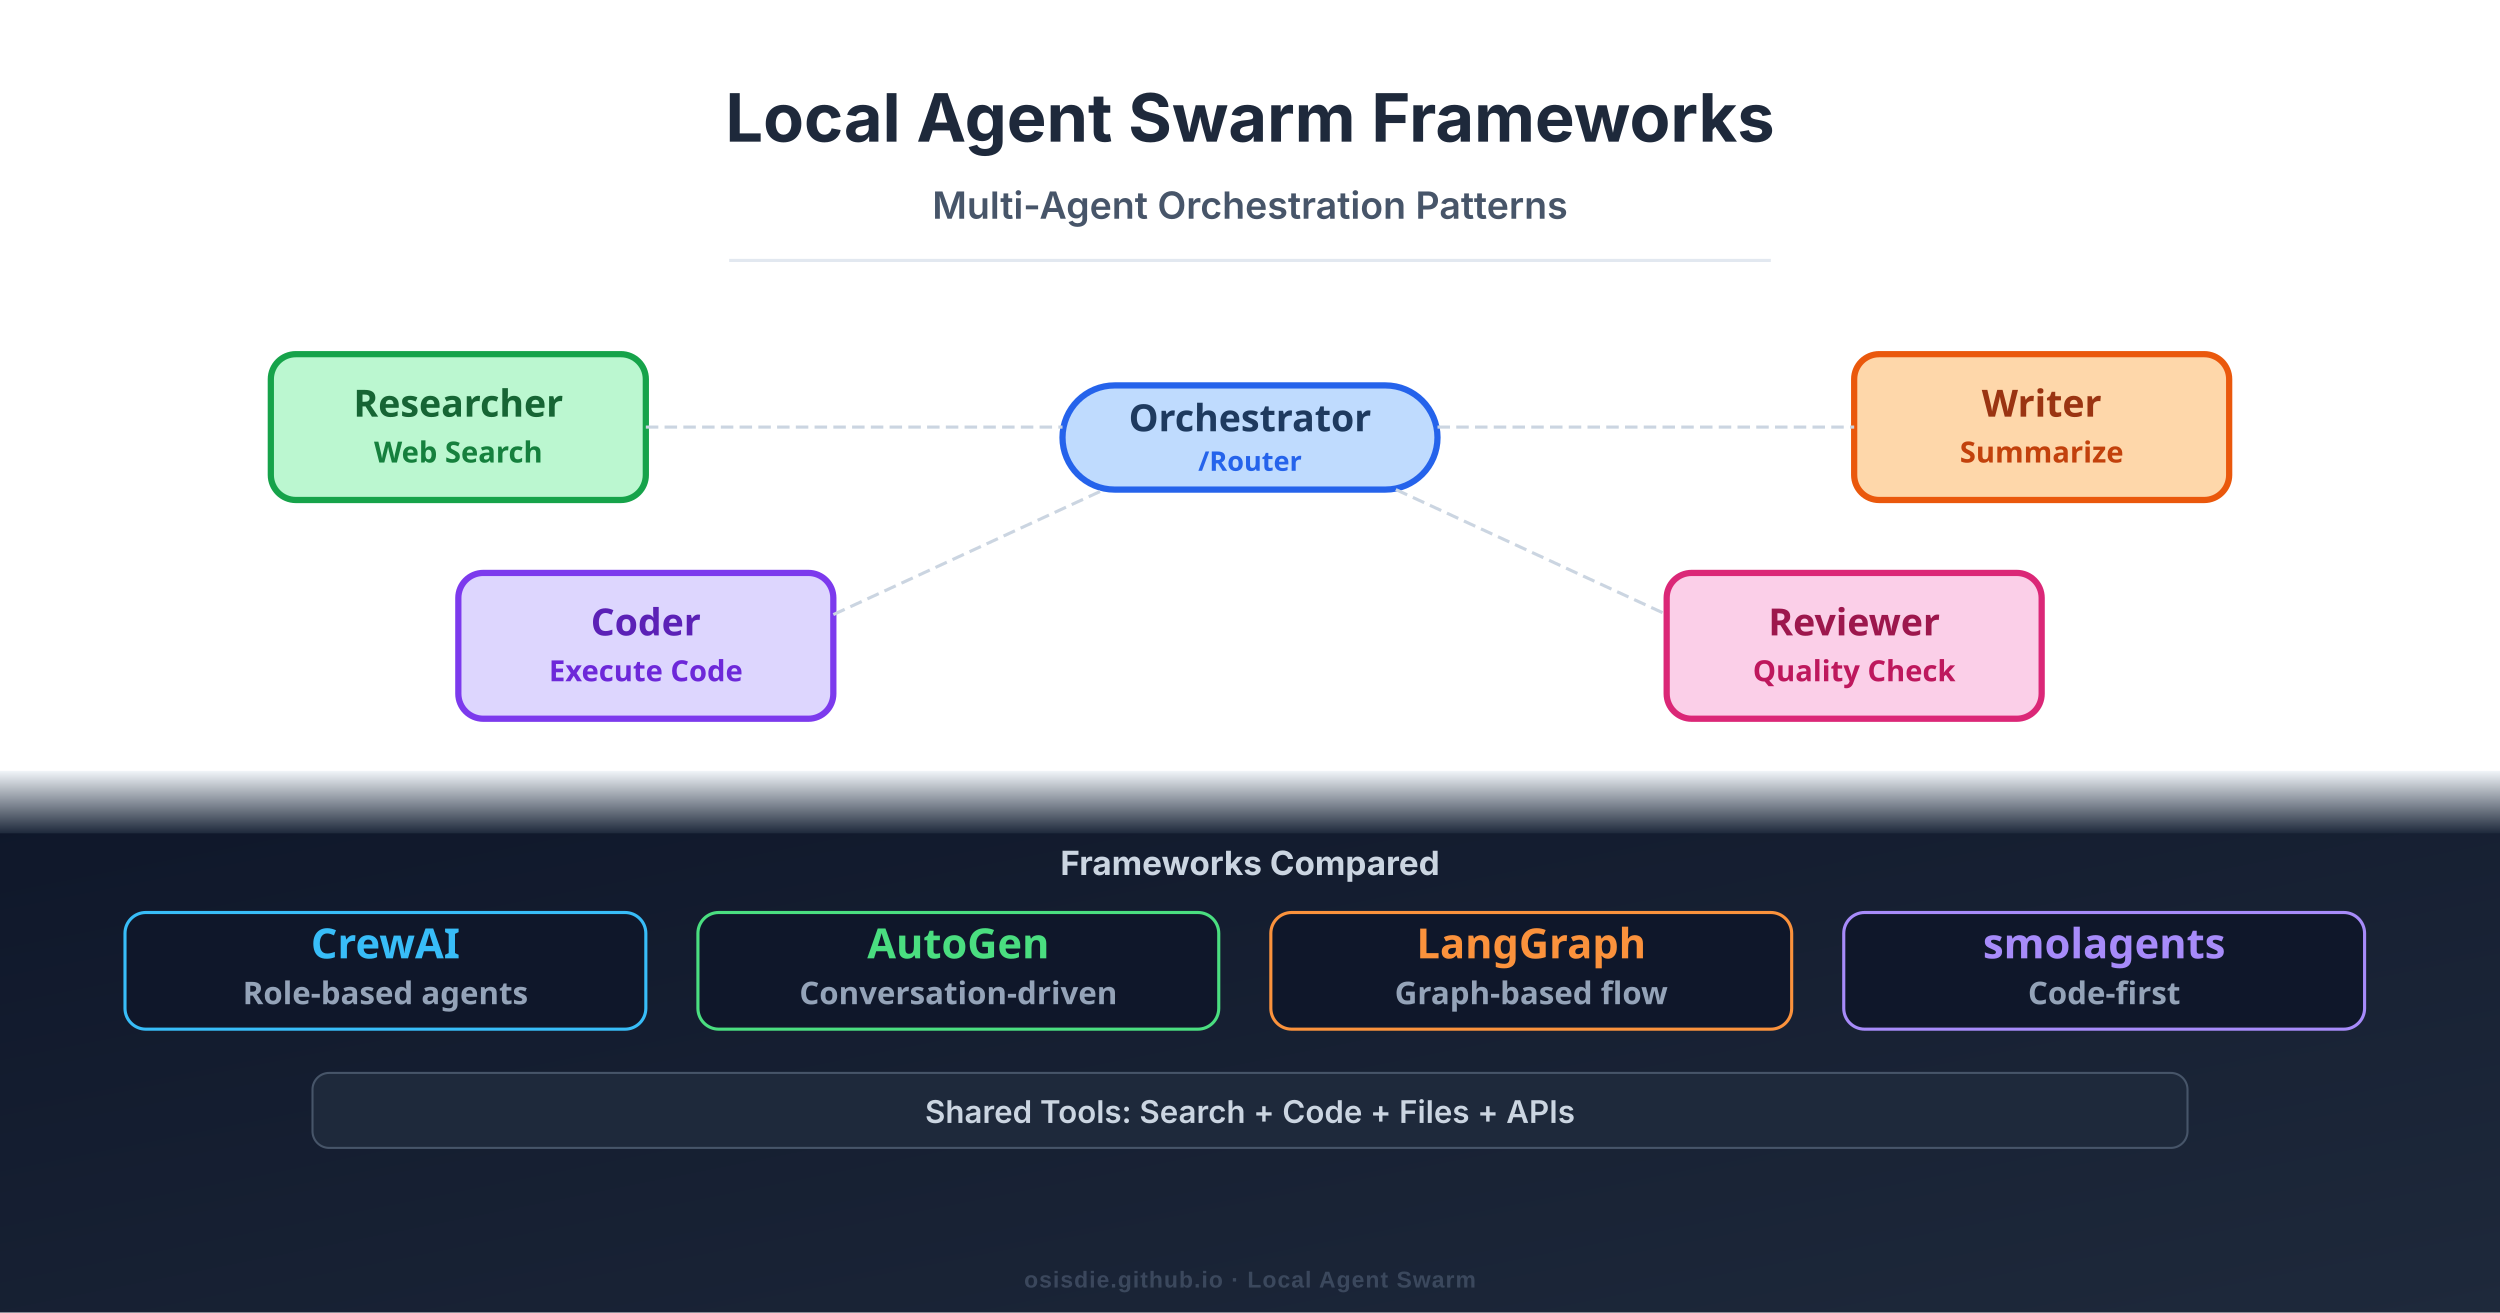
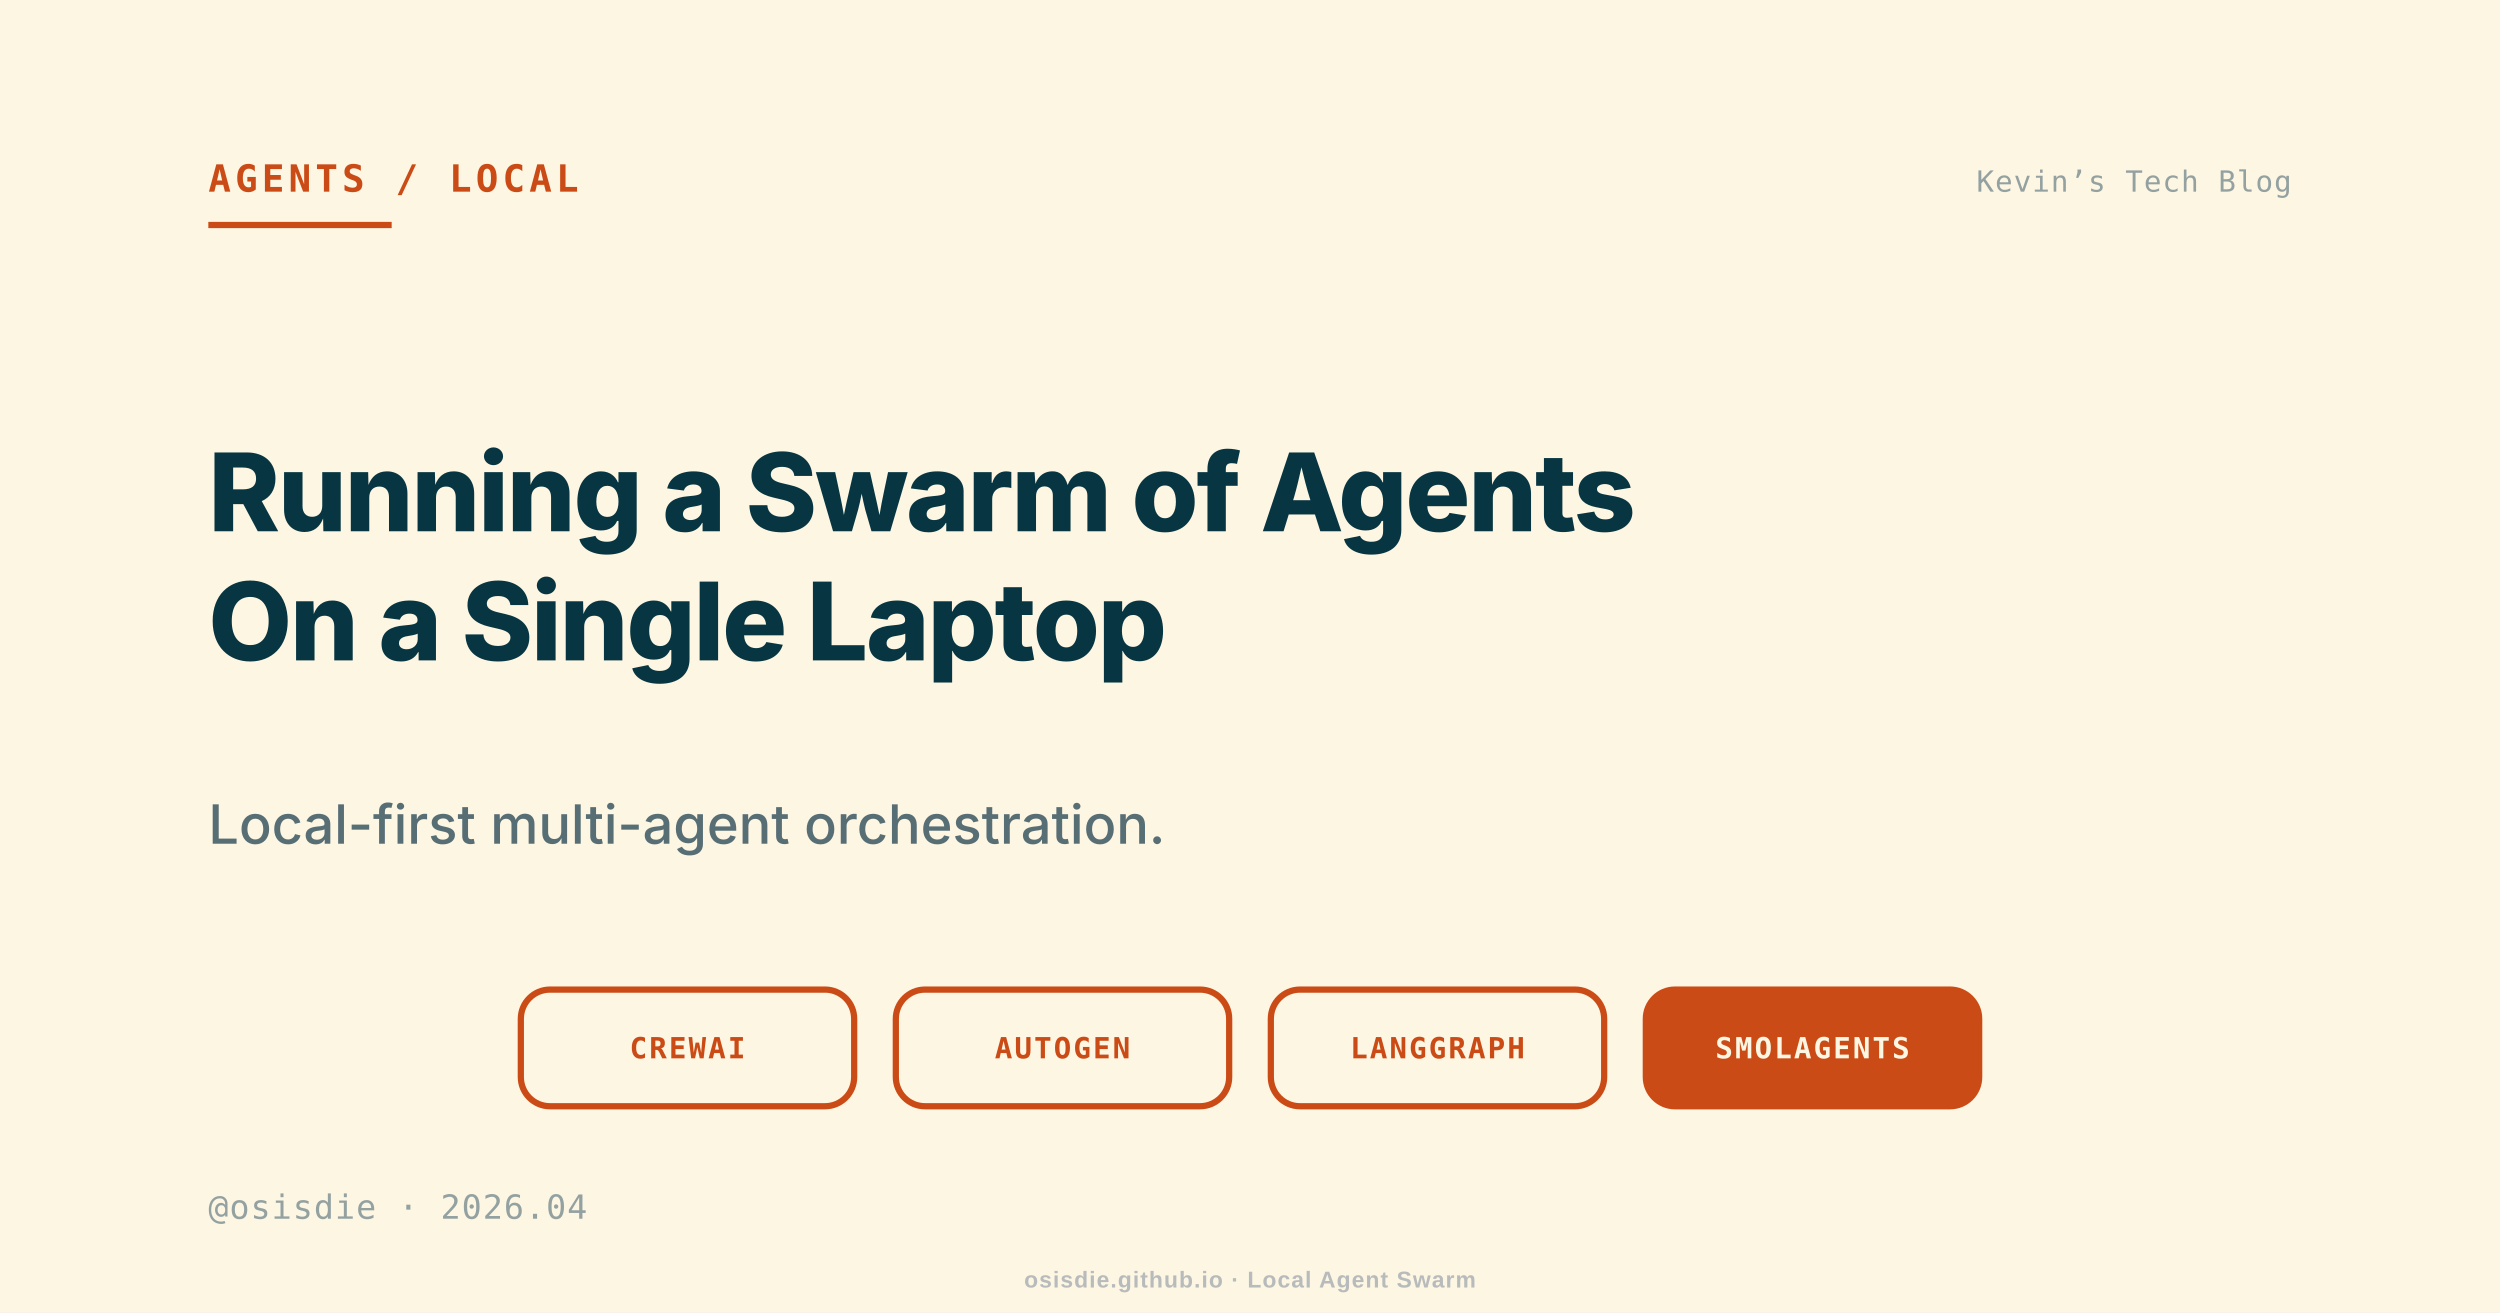
<svg xmlns="http://www.w3.org/2000/svg" viewBox="0 0 1200 630" width="1200" height="630">
-   <defs>
-     <linearGradient id="transitionGrad" x1="0%" y1="0%" x2="0%" y2="100%">
-       <stop offset="0%" style="stop-color:#f1f5f9" />
-       <stop offset="100%" style="stop-color:#1e293b" />
-     </linearGradient>
-     <linearGradient id="detailBgGrad" x1="0%" y1="0%" x2="100%" y2="100%">
-       <stop offset="0%" style="stop-color:#0f172a" />
-       <stop offset="100%" style="stop-color:#1e293b" />
-     </linearGradient>
-     <filter id="shadow">
-       <feDropShadow dx="0" dy="2" stdDeviation="4" flood-color="#000" flood-opacity="0.12" />
-     </filter>
-   </defs>
-   <rect width="1200" height="630" fill="#ffffff" />
-   <rect y="390" width="1200" height="240" fill="url(#detailBgGrad)" />
-   <rect y="370" width="1200" height="30" fill="url(#transitionGrad)" />
-   <text x="600" y="68" text-anchor="middle" font-family="-apple-system, BlinkMacSystemFont, Segoe UI, Noto Sans TC, sans-serif" font-size="32" font-weight="700" fill="#1e293b">
-     Local Agent Swarm Frameworks
-   </text>
-   <text x="600" y="105" text-anchor="middle" font-family="-apple-system, BlinkMacSystemFont, Segoe UI, sans-serif" font-size="18" font-weight="600" fill="#475569">
-     Multi-Agent Orchestration Patterns
-   </text>
-   <line x1="350" y1="125" x2="850" y2="125" stroke="#e2e8f0" stroke-width="1.5" />
-   <rect x="510" y="185" width="180" height="50" rx="25" fill="#bfdbfe" stroke="#2563eb" stroke-width="3" />
-   <text x="600" y="207" text-anchor="middle" font-family="sans-serif" font-size="18" font-weight="700" fill="#1e3a5f">Orchestrator</text>
-   <text x="600" y="226" text-anchor="middle" font-family="sans-serif" font-size="13" font-weight="600" fill="#2563eb">/Router</text>
-   <rect x="130" y="170" width="180" height="70" rx="12" fill="#bbf7d0" stroke="#16a34a" stroke-width="3" />
-   <text x="220" y="200" text-anchor="middle" font-family="sans-serif" font-size="18" font-weight="700" fill="#166534">Researcher</text>
-   <text x="220" y="222" text-anchor="middle" font-family="sans-serif" font-size="14" font-weight="600" fill="#15803d">Web Search</text>
-   <line x1="310" y1="205" x2="510" y2="205" stroke="#cbd5e1" stroke-width="1.5" stroke-dasharray="6,3" />
-   <rect x="890" y="170" width="180" height="70" rx="12" fill="#fed7aa" stroke="#ea580c" stroke-width="3" />
-   <text x="980" y="200" text-anchor="middle" font-family="sans-serif" font-size="18" font-weight="700" fill="#9a3412">Writer</text>
-   <text x="980" y="222" text-anchor="middle" font-family="sans-serif" font-size="14" font-weight="600" fill="#c2410c">Summarize</text>
-   <line x1="690" y1="205" x2="890" y2="205" stroke="#cbd5e1" stroke-width="1.5" stroke-dasharray="6,3" />
-   <rect x="220" y="275" width="180" height="70" rx="12" fill="#ddd6fe" stroke="#7c3aed" stroke-width="3" />
-   <text x="310" y="305" text-anchor="middle" font-family="sans-serif" font-size="18" font-weight="700" fill="#5b21b6">Coder</text>
-   <text x="310" y="327" text-anchor="middle" font-family="sans-serif" font-size="14" font-weight="600" fill="#6d28d9">Execute Code</text>
-   <line x1="400" y1="295" x2="530" y2="235" stroke="#cbd5e1" stroke-width="1.5" stroke-dasharray="6,3" />
-   <rect x="800" y="275" width="180" height="70" rx="12" fill="#fbcfe8" stroke="#db2777" stroke-width="3" />
-   <text x="890" y="305" text-anchor="middle" font-family="sans-serif" font-size="18" font-weight="700" fill="#9d174d">Reviewer</text>
-   <text x="890" y="327" text-anchor="middle" font-family="sans-serif" font-size="14" font-weight="600" fill="#be185d">Quality Check</text>
-   <line x1="670" y1="235" x2="800" y2="295" stroke="#cbd5e1" stroke-width="1.5" stroke-dasharray="6,3" />
-   <text x="600" y="420" text-anchor="middle" font-family="-apple-system, BlinkMacSystemFont, Segoe UI, sans-serif" font-size="16" font-weight="700" fill="#cbd5e1">Frameworks Compared</text>
-   <rect x="60" y="438" width="250" height="56" rx="10" fill="#0f172a" stroke="#38bdf8" stroke-width="1.5" />
-   <text x="185" y="460" text-anchor="middle" font-family="sans-serif" font-size="20" font-weight="700" fill="#38bdf8">CrewAI</text>
-   <text x="185" y="482" text-anchor="middle" font-family="sans-serif" font-size="15" font-weight="600" fill="#94a3b8">Role-based agents</text>
-   <rect x="335" y="438" width="250" height="56" rx="10" fill="#0f172a" stroke="#4ade80" stroke-width="1.5" />
-   <text x="460" y="460" text-anchor="middle" font-family="sans-serif" font-size="20" font-weight="700" fill="#4ade80">AutoGen</text>
-   <text x="460" y="482" text-anchor="middle" font-family="sans-serif" font-size="15" font-weight="600" fill="#94a3b8">Conversation-driven</text>
-   <rect x="610" y="438" width="250" height="56" rx="10" fill="#0f172a" stroke="#fb923c" stroke-width="1.5" />
-   <text x="735" y="460" text-anchor="middle" font-family="sans-serif" font-size="20" font-weight="700" fill="#fb923c">LangGraph</text>
-   <text x="735" y="482" text-anchor="middle" font-family="sans-serif" font-size="15" font-weight="600" fill="#94a3b8">Graph-based flow</text>
-   <rect x="885" y="438" width="250" height="56" rx="10" fill="#0f172a" stroke="#a78bfa" stroke-width="1.5" />
-   <text x="1010" y="460" text-anchor="middle" font-family="sans-serif" font-size="20" font-weight="700" fill="#a78bfa">smolagents</text>
-   <text x="1010" y="482" text-anchor="middle" font-family="sans-serif" font-size="15" font-weight="600" fill="#94a3b8">Code-first</text>
-   <rect x="150" y="515" width="900" height="36" rx="8" fill="#1e293b" stroke="#475569" stroke-width="1" />
-   <text x="600" y="539" text-anchor="middle" font-family="-apple-system, BlinkMacSystemFont, Segoe UI, sans-serif" font-size="15" font-weight="600" fill="#cbd5e1">Shared Tools: Search + Code + Files + APIs</text>
+   <rect width="1200" height="630" fill="#FDF6E3" />
+   <text x="100" y="92" font-family="&quot;JetBrains Mono&quot;, &quot;Consolas&quot;, &quot;Menlo&quot;, monospace" font-size="18" font-weight="700" fill="#CB4B16" letter-spacing="2px">AGENTS / LOCAL</text>
+   <line x1="100" y1="108" x2="188" y2="108" stroke="#CB4B16" stroke-width="3" />
+   <text x="1100" y="92" text-anchor="end" font-family="&quot;JetBrains Mono&quot;, &quot;Consolas&quot;, &quot;Menlo&quot;, monospace" font-size="14" font-weight="500" fill="#93A1A1" letter-spacing="0.5px">Kevin’s Tech Blog</text>
+   <text x="100" y="255" font-family="-apple-system, BlinkMacSystemFont, &quot;Segoe UI&quot;, &quot;Noto Sans TC&quot;, sans-serif" font-size="52" font-weight="800" fill="#073642" letter-spacing="-1px">Running a Swarm of Agents</text>
+   <text x="100" y="317" font-family="-apple-system, BlinkMacSystemFont, &quot;Segoe UI&quot;, &quot;Noto Sans TC&quot;, sans-serif" font-size="52" font-weight="800" fill="#073642" letter-spacing="-1px">On a Single Laptop</text>
+   <text x="100" y="405" font-family="-apple-system, BlinkMacSystemFont, &quot;Segoe UI&quot;, &quot;Noto Sans TC&quot;, sans-serif" font-size="26" font-weight="500" fill="#586E75">Local-first multi-agent orchestration.</text>
+   <g>
+     <rect x="250" y="475" width="160" height="56" rx="14" fill="none" stroke="#CB4B16" stroke-width="3" />
+     <text x="330" y="508" text-anchor="middle" font-family="&quot;JetBrains Mono&quot;, &quot;Consolas&quot;, &quot;Menlo&quot;, monospace" font-size="14" font-weight="700" fill="#CB4B16" letter-spacing="1px">CREWAI</text>
+     <rect x="430" y="475" width="160" height="56" rx="14" fill="none" stroke="#CB4B16" stroke-width="3" />
+     <text x="510" y="508" text-anchor="middle" font-family="&quot;JetBrains Mono&quot;, &quot;Consolas&quot;, &quot;Menlo&quot;, monospace" font-size="14" font-weight="700" fill="#CB4B16" letter-spacing="1px">AUTOGEN</text>
+     <rect x="610" y="475" width="160" height="56" rx="14" fill="none" stroke="#CB4B16" stroke-width="3" />
+     <text x="690" y="508" text-anchor="middle" font-family="&quot;JetBrains Mono&quot;, &quot;Consolas&quot;, &quot;Menlo&quot;, monospace" font-size="14" font-weight="700" fill="#CB4B16" letter-spacing="1px">LANGGRAPH</text>
+     <rect x="790" y="475" width="160" height="56" rx="14" fill="#CB4B16" stroke="#CB4B16" stroke-width="3" />
+     <text x="870" y="508" text-anchor="middle" font-family="&quot;JetBrains Mono&quot;, &quot;Consolas&quot;, &quot;Menlo&quot;, monospace" font-size="14" font-weight="700" fill="#FDF6E3" letter-spacing="1px">SMOLAGENTS</text>
+   </g>
+   <text x="100" y="585" font-family="&quot;JetBrains Mono&quot;, &quot;Consolas&quot;, &quot;Menlo&quot;, monospace" font-size="16" font-weight="500" fill="#93A1A1" letter-spacing="0.5px">@osisdie · 2026.04</text>
  <g opacity="0.45">
    <text x="600" y="618" text-anchor="middle" fill="#64748b" font-family="Segoe UI, Arial, sans-serif" font-size="11" font-weight="600" letter-spacing="0.5px">osisdie.github.io · Local Agent Swarm</text>
  </g>
</svg>
